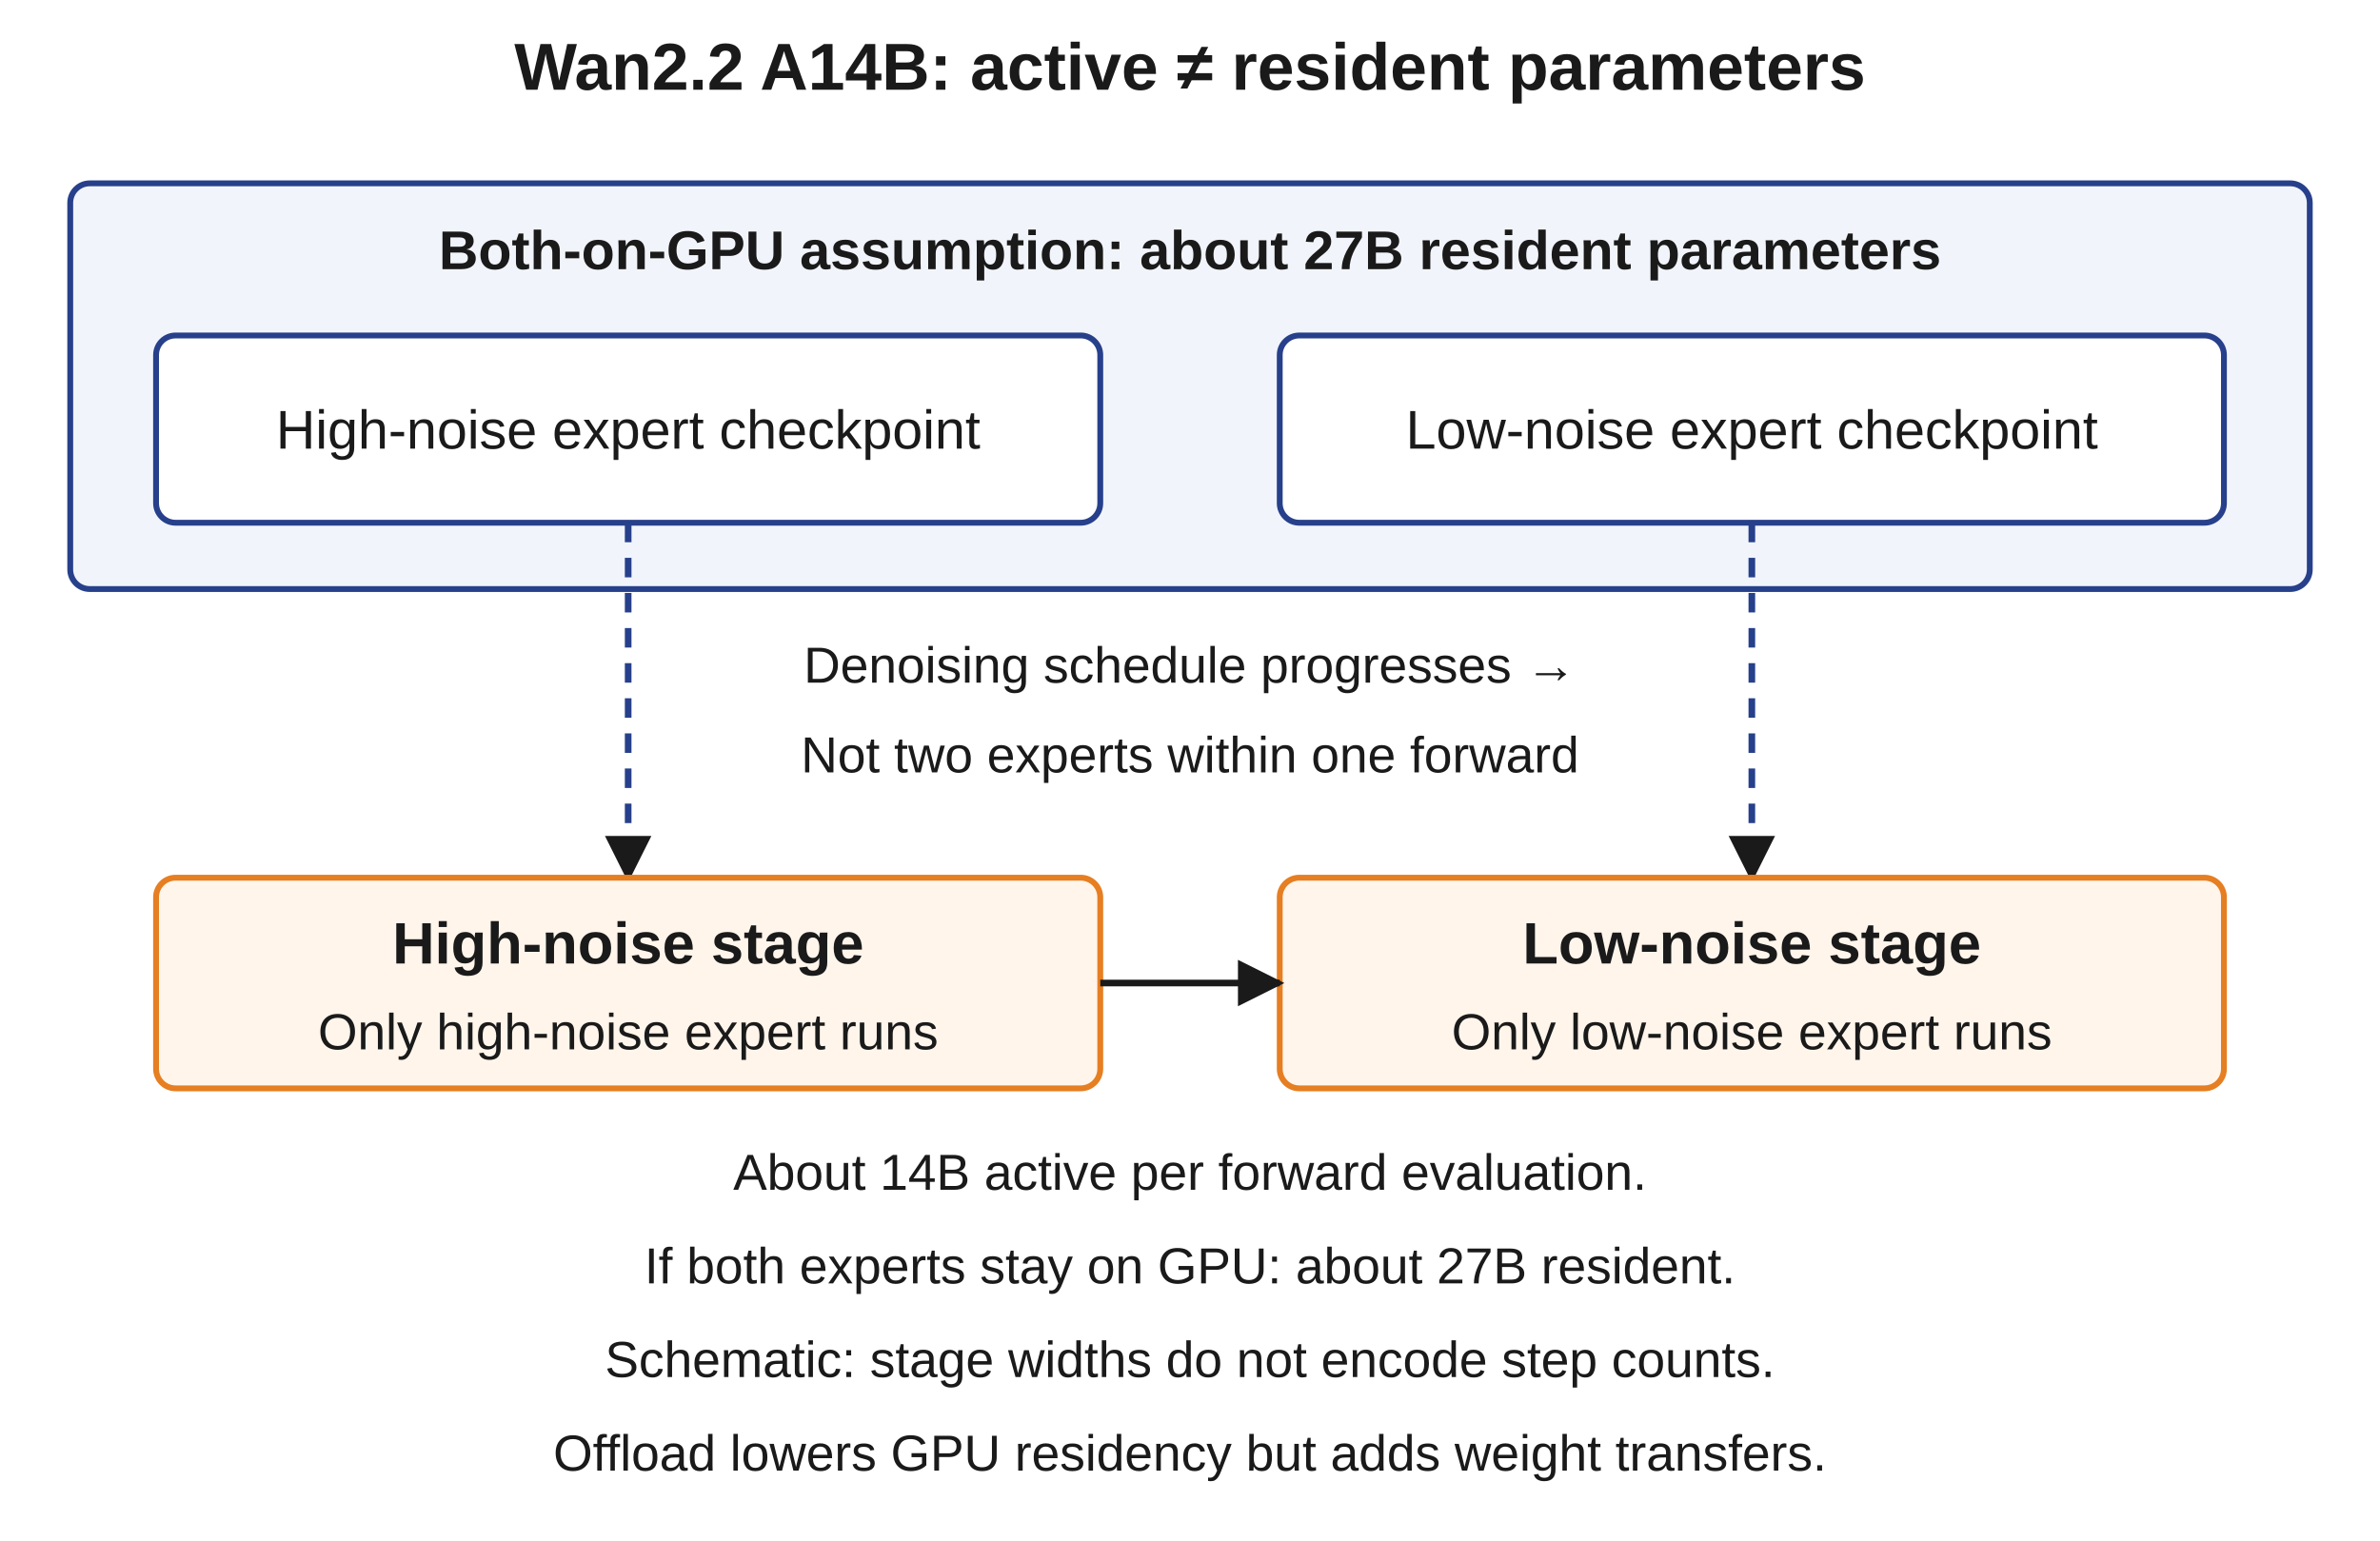
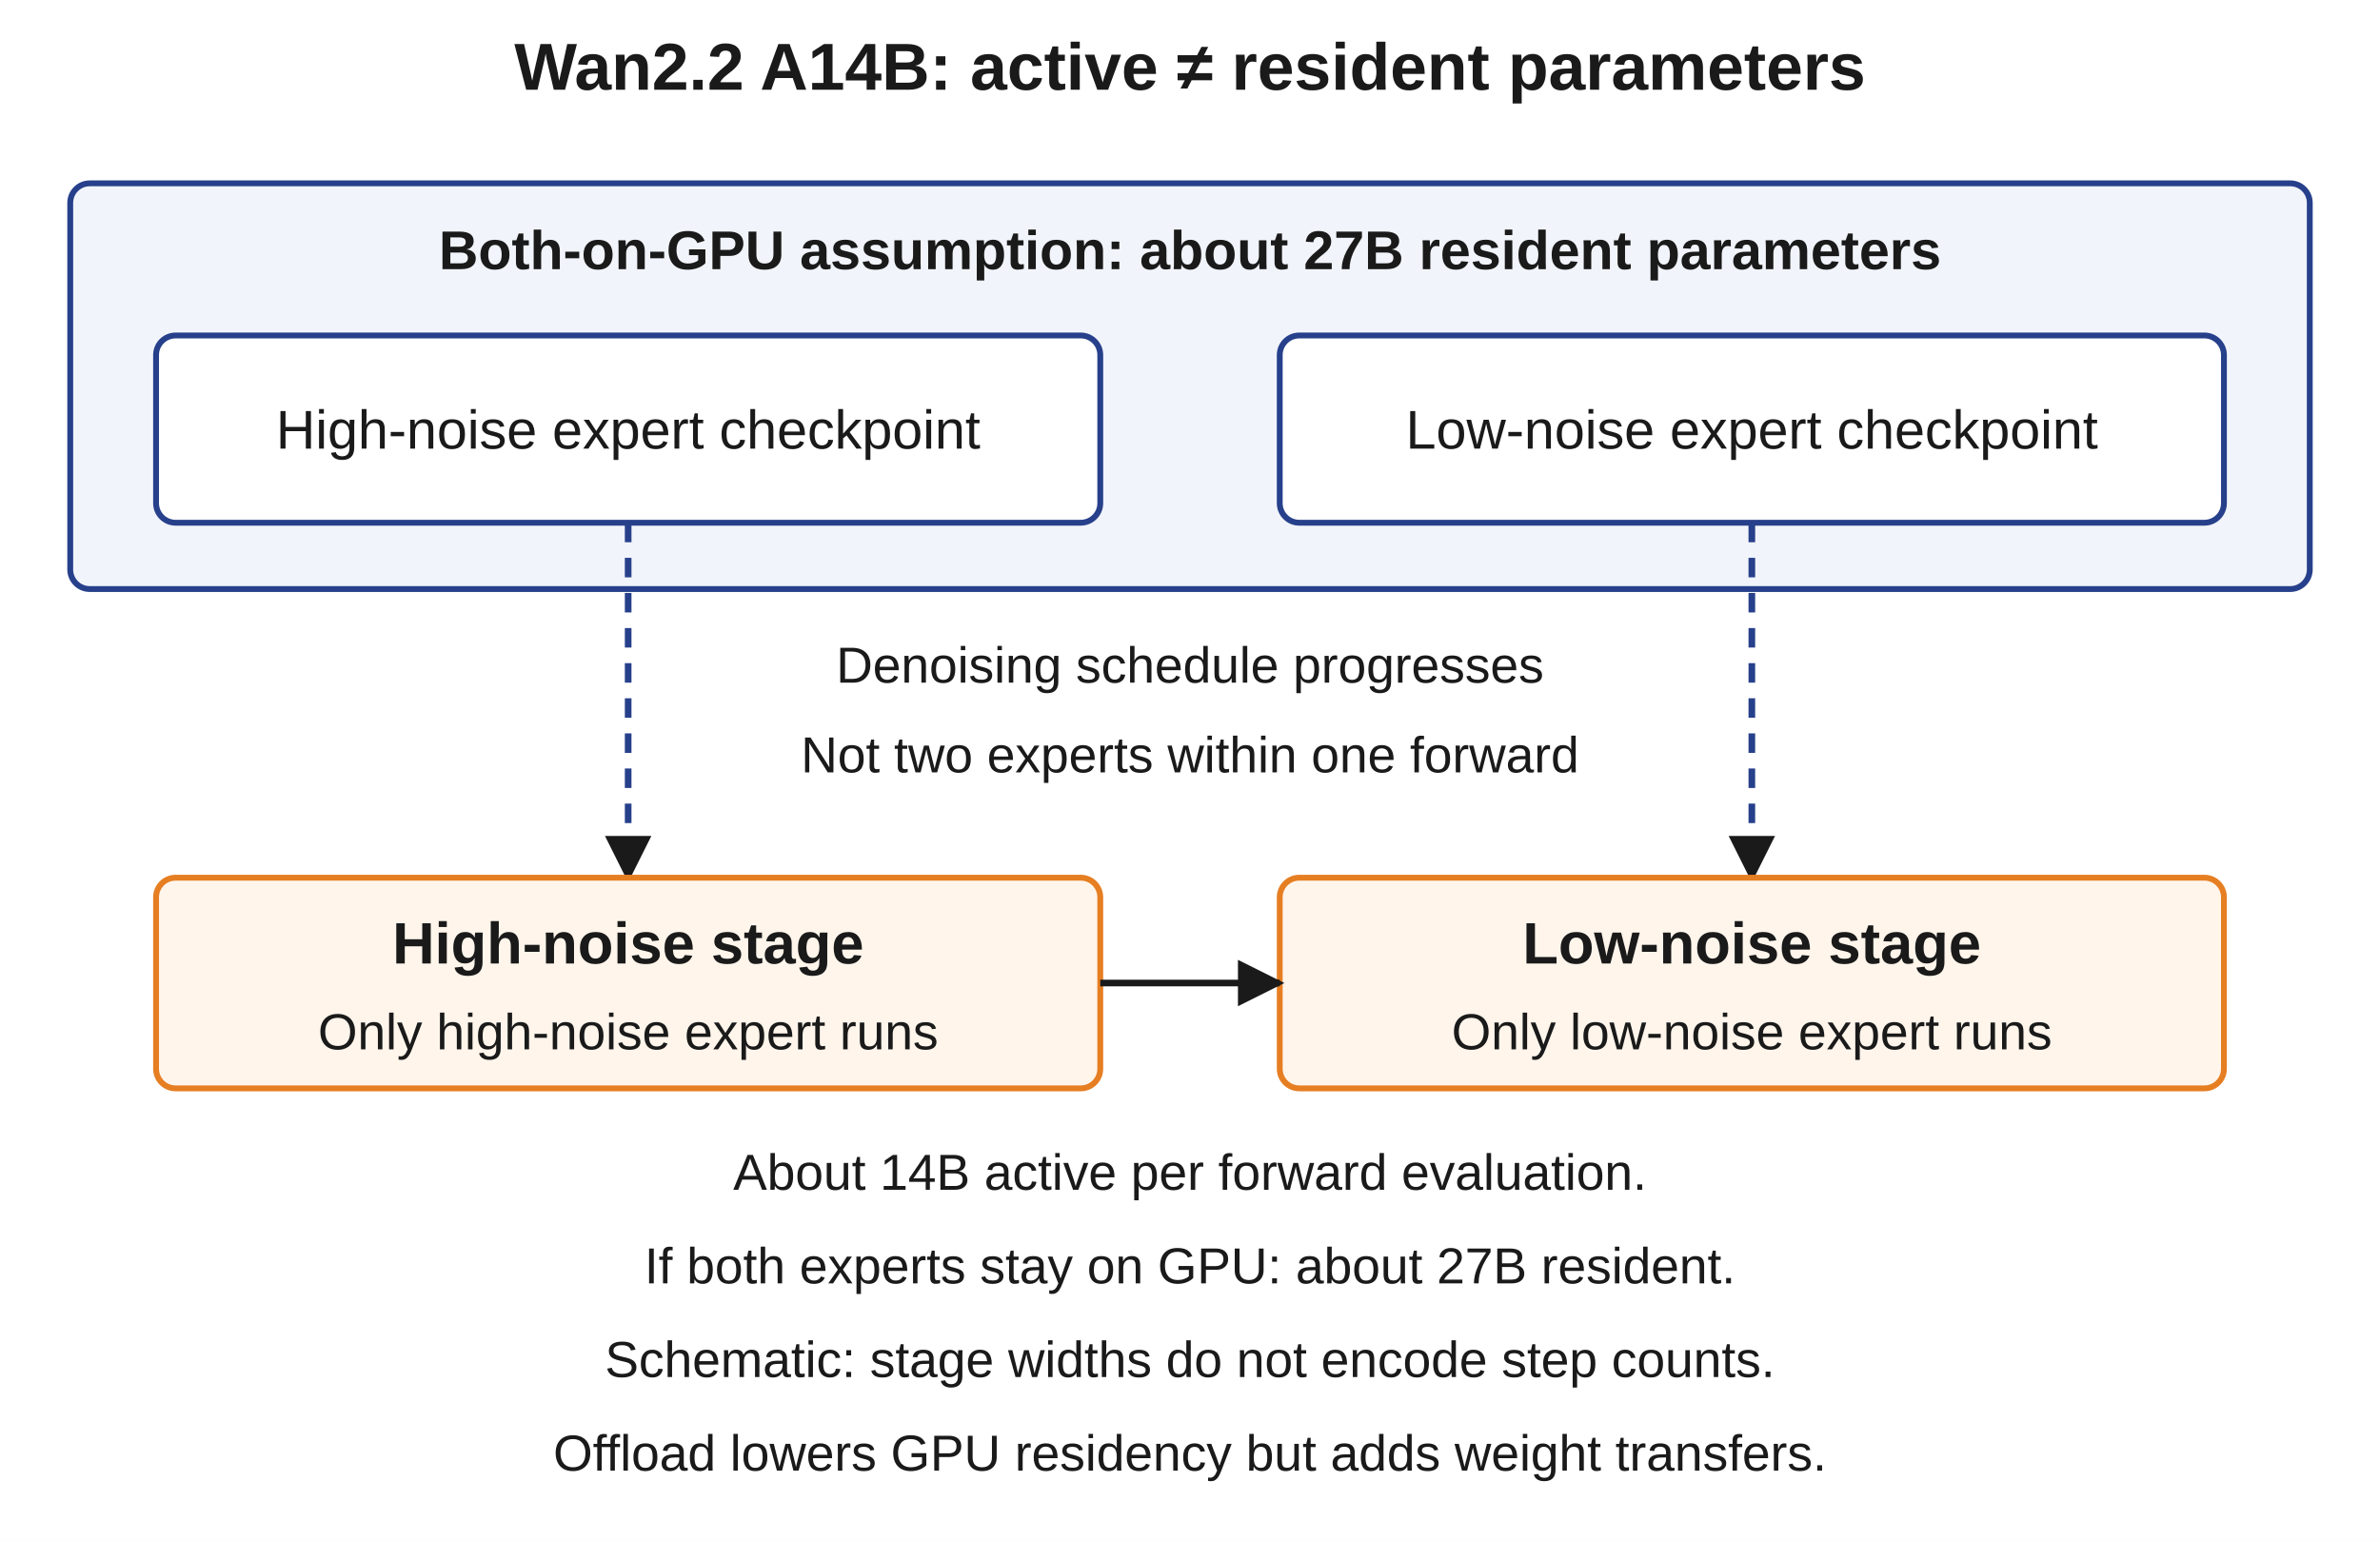
<svg xmlns="http://www.w3.org/2000/svg" width="6.1in" height="3.95in" viewBox="0 0 610 395">
  <defs>
    <marker id="arrow" viewBox="0 0 10 10" refX="9" refY="5" markerWidth="7" markerHeight="7" orient="auto-start-reverse">
      <path d="M 0 0 L 10 5 L 0 10 z" fill="#1A1A1A" />
    </marker>
  </defs>
  <rect width="610" height="395" fill="white" />
  <g font-family="Liberation Sans, sans-serif">
    <text id="t1" x="305" y="23" font-size="17" font-weight="bold" text-anchor="middle" fill="#1A1A1A">Wan2.2 A14B: active ≠ resident parameters</text>
    <rect x="18" y="47" width="574" height="104" rx="5" fill="#F1F4FA" stroke="#27408B" stroke-width="1.5" />
    <text id="t2" x="305" y="69" font-size="14" font-weight="bold" text-anchor="middle" fill="#1A1A1A">Both-on-GPU assumption: about 27B resident parameters</text>
    <rect x="40" y="86" width="242" height="48" rx="5" fill="#FFFFFF" stroke="#27408B" stroke-width="1.5" />
    <text id="t3" x="161" y="115" font-size="14" font-weight="normal" text-anchor="middle" fill="#1A1A1A">High-noise expert checkpoint</text>
    <rect x="328" y="86" width="242" height="48" rx="5" fill="#FFFFFF" stroke="#27408B" stroke-width="1.5" />
    <text id="t4" x="449" y="115" font-size="14" font-weight="normal" text-anchor="middle" fill="#1A1A1A">Low-noise expert checkpoint</text>
    <path id="a0" d="M 161,134 L 161,225" fill="none" stroke="#27408B" stroke-width="1.7" marker-end="url(#arrow)" stroke-dasharray="5 4" />
    <path id="a1" d="M 449,134 L 449,225" fill="none" stroke="#27408B" stroke-width="1.7" marker-end="url(#arrow)" stroke-dasharray="5 4" />
-     <text id="t5" x="305" y="175" font-size="13" font-weight="normal" text-anchor="middle" fill="#1A1A1A">Denoising schedule progresses →</text>
+     <text id="t5" x="305" y="175" font-size="13" font-weight="normal" text-anchor="middle" fill="#1A1A1A">Denoising schedule progresses</text>
    <text id="t6" x="305" y="198" font-size="13" font-weight="normal" text-anchor="middle" fill="#1A1A1A">Not two experts within one forward</text>
    <rect x="40" y="225" width="242" height="54" rx="5" fill="#FFF5EB" stroke="#E67E22" stroke-width="1.5" />
    <text id="t7" x="161" y="247" font-size="15" font-weight="bold" text-anchor="middle" fill="#1A1A1A">High-noise stage</text>
    <text id="t8" x="161" y="269" font-size="13" font-weight="normal" text-anchor="middle" fill="#1A1A1A">Only high-noise expert runs</text>
    <rect x="328" y="225" width="242" height="54" rx="5" fill="#FFF5EB" stroke="#E67E22" stroke-width="1.5" />
    <text id="t9" x="449" y="247" font-size="15" font-weight="bold" text-anchor="middle" fill="#1A1A1A">Low-noise stage</text>
    <text id="t10" x="449" y="269" font-size="13" font-weight="normal" text-anchor="middle" fill="#1A1A1A">Only low-noise expert runs</text>
    <path id="a2" d="M 282,252 L 328,252" fill="none" stroke="#1A1A1A" stroke-width="1.7" marker-end="url(#arrow)" />
    <text id="t11" x="305" y="305" font-size="13" font-weight="normal" text-anchor="middle" fill="#1A1A1A">About 14B active per forward evaluation.</text>
    <text id="t12" x="305" y="329" font-size="13" font-weight="normal" text-anchor="middle" fill="#1A1A1A">If both experts stay on GPU: about 27B resident.</text>
    <text id="t13" x="305" y="353" font-size="13" font-weight="normal" text-anchor="middle" fill="#1A1A1A">Schematic: stage widths do not encode step counts.</text>
    <text id="t14" x="305" y="377" font-size="13" font-weight="normal" text-anchor="middle" fill="#1A1A1A">Offload lowers GPU residency but adds weight transfers.</text>
  </g>
</svg>
